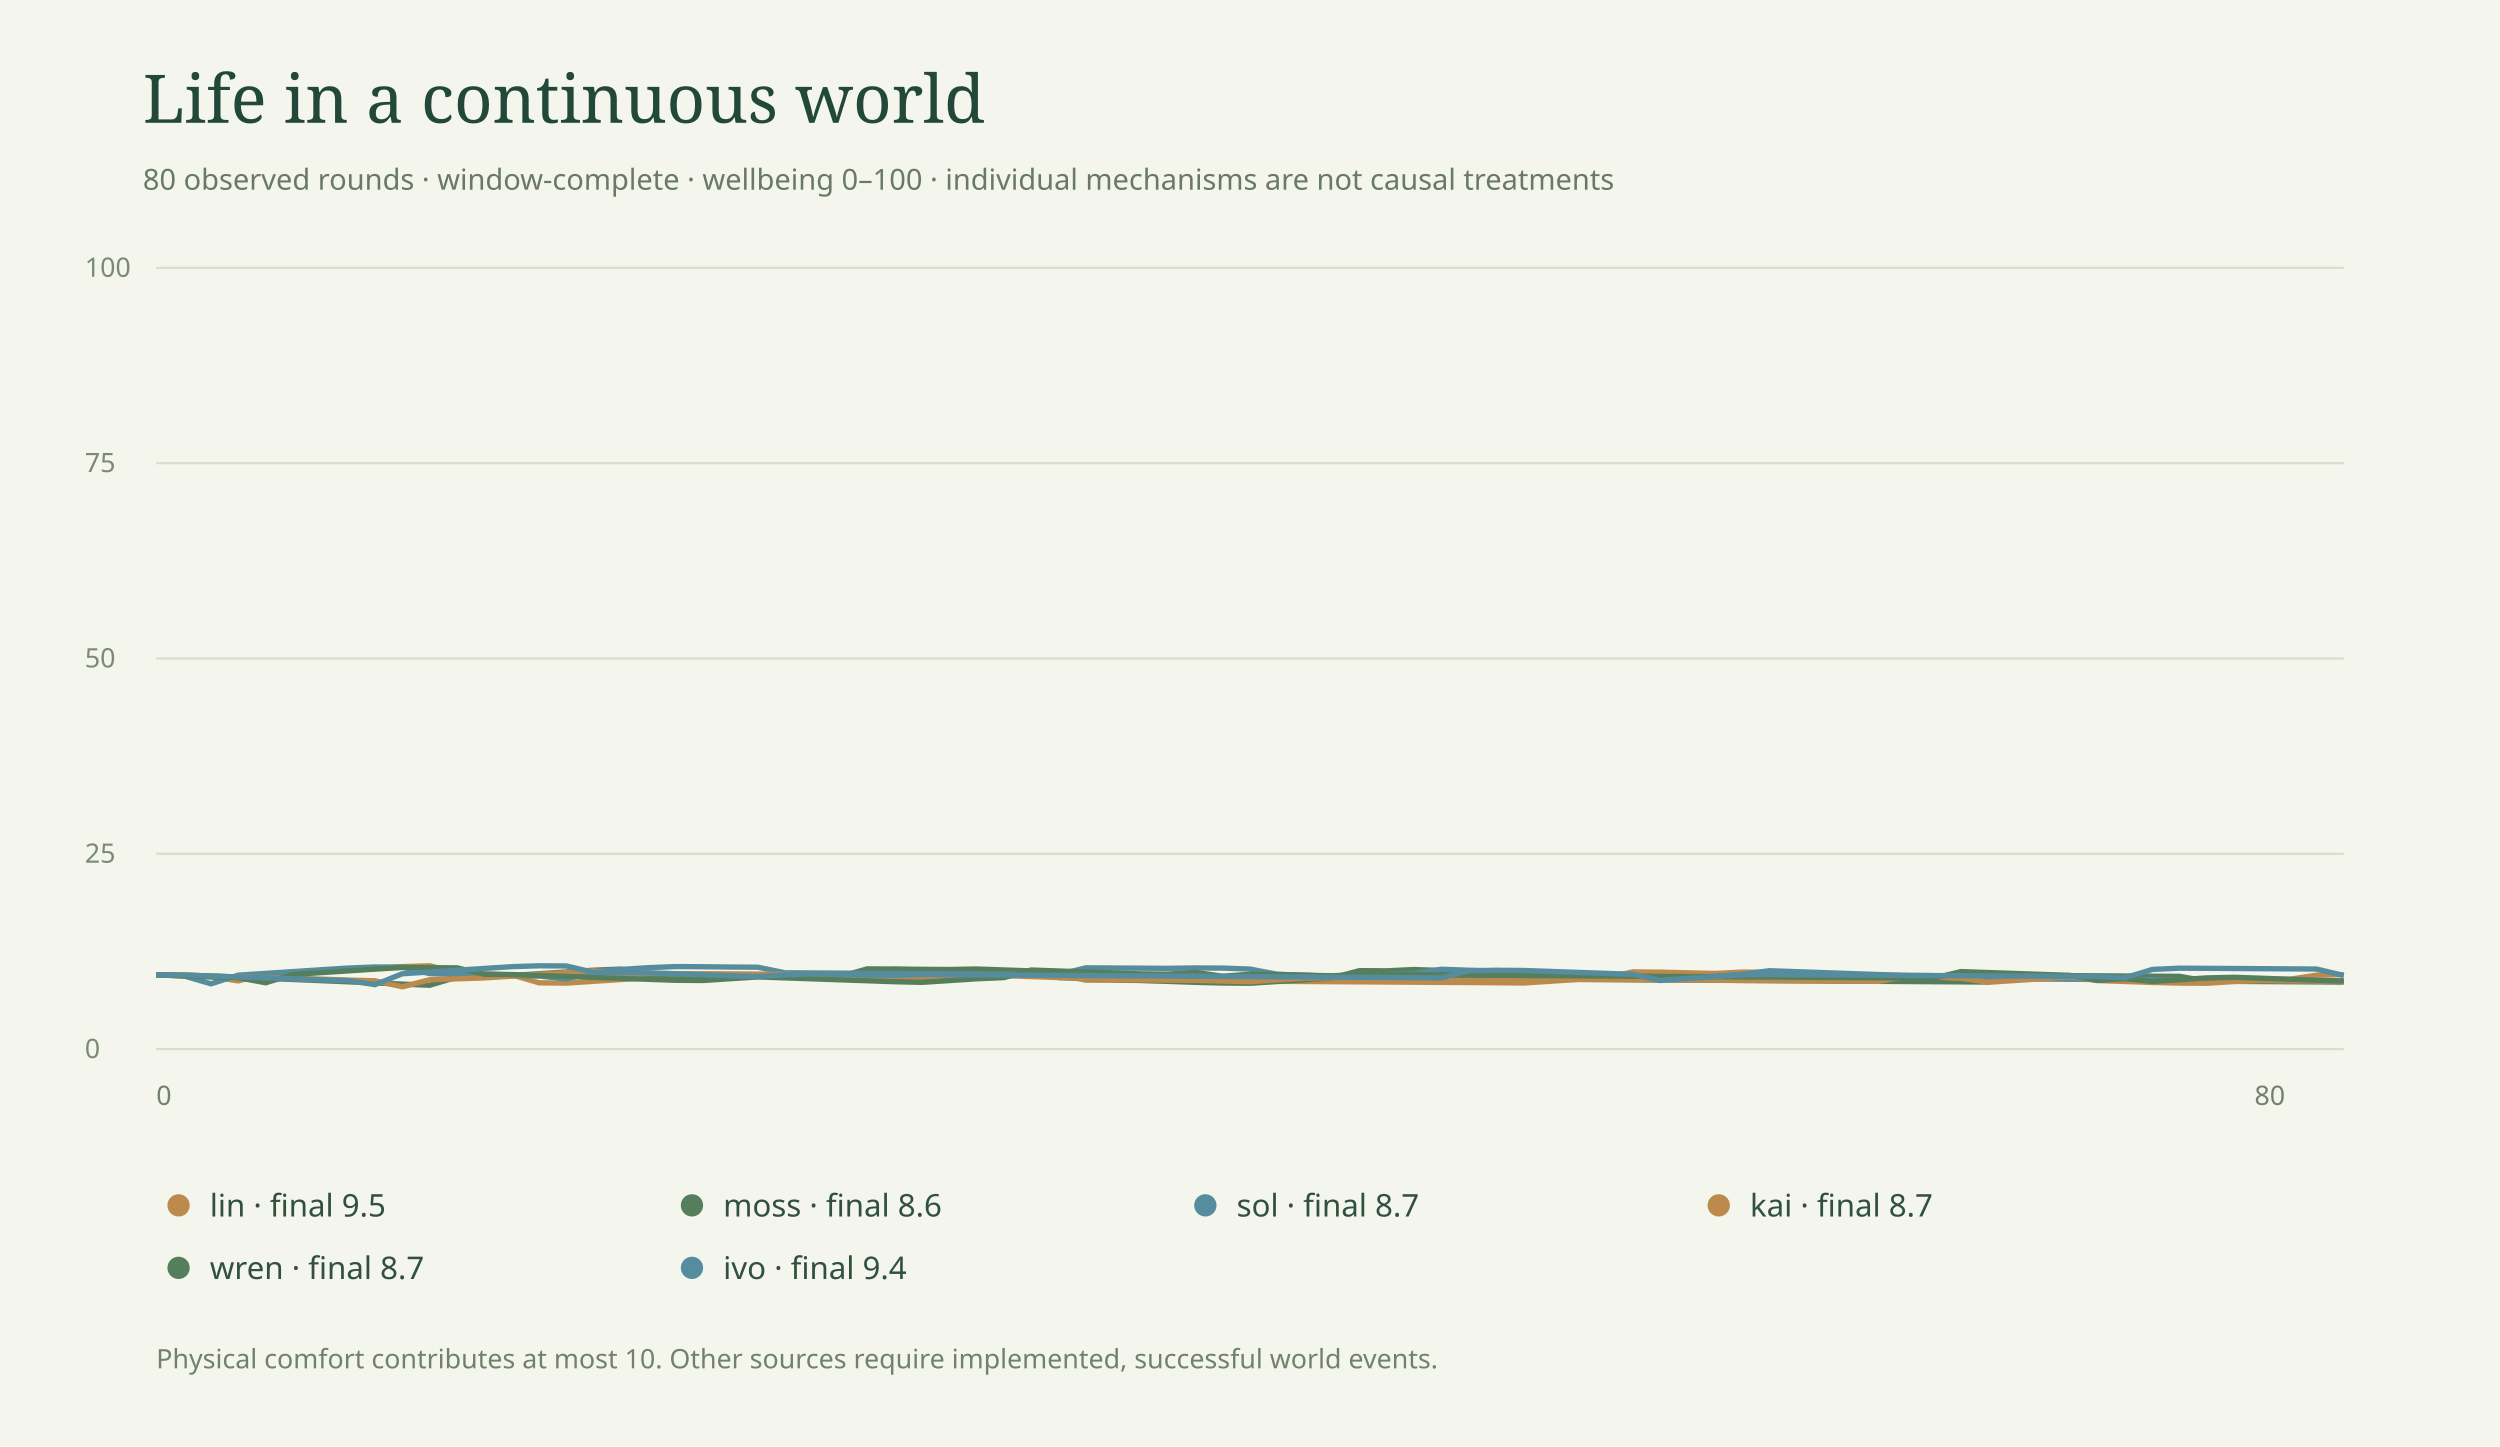
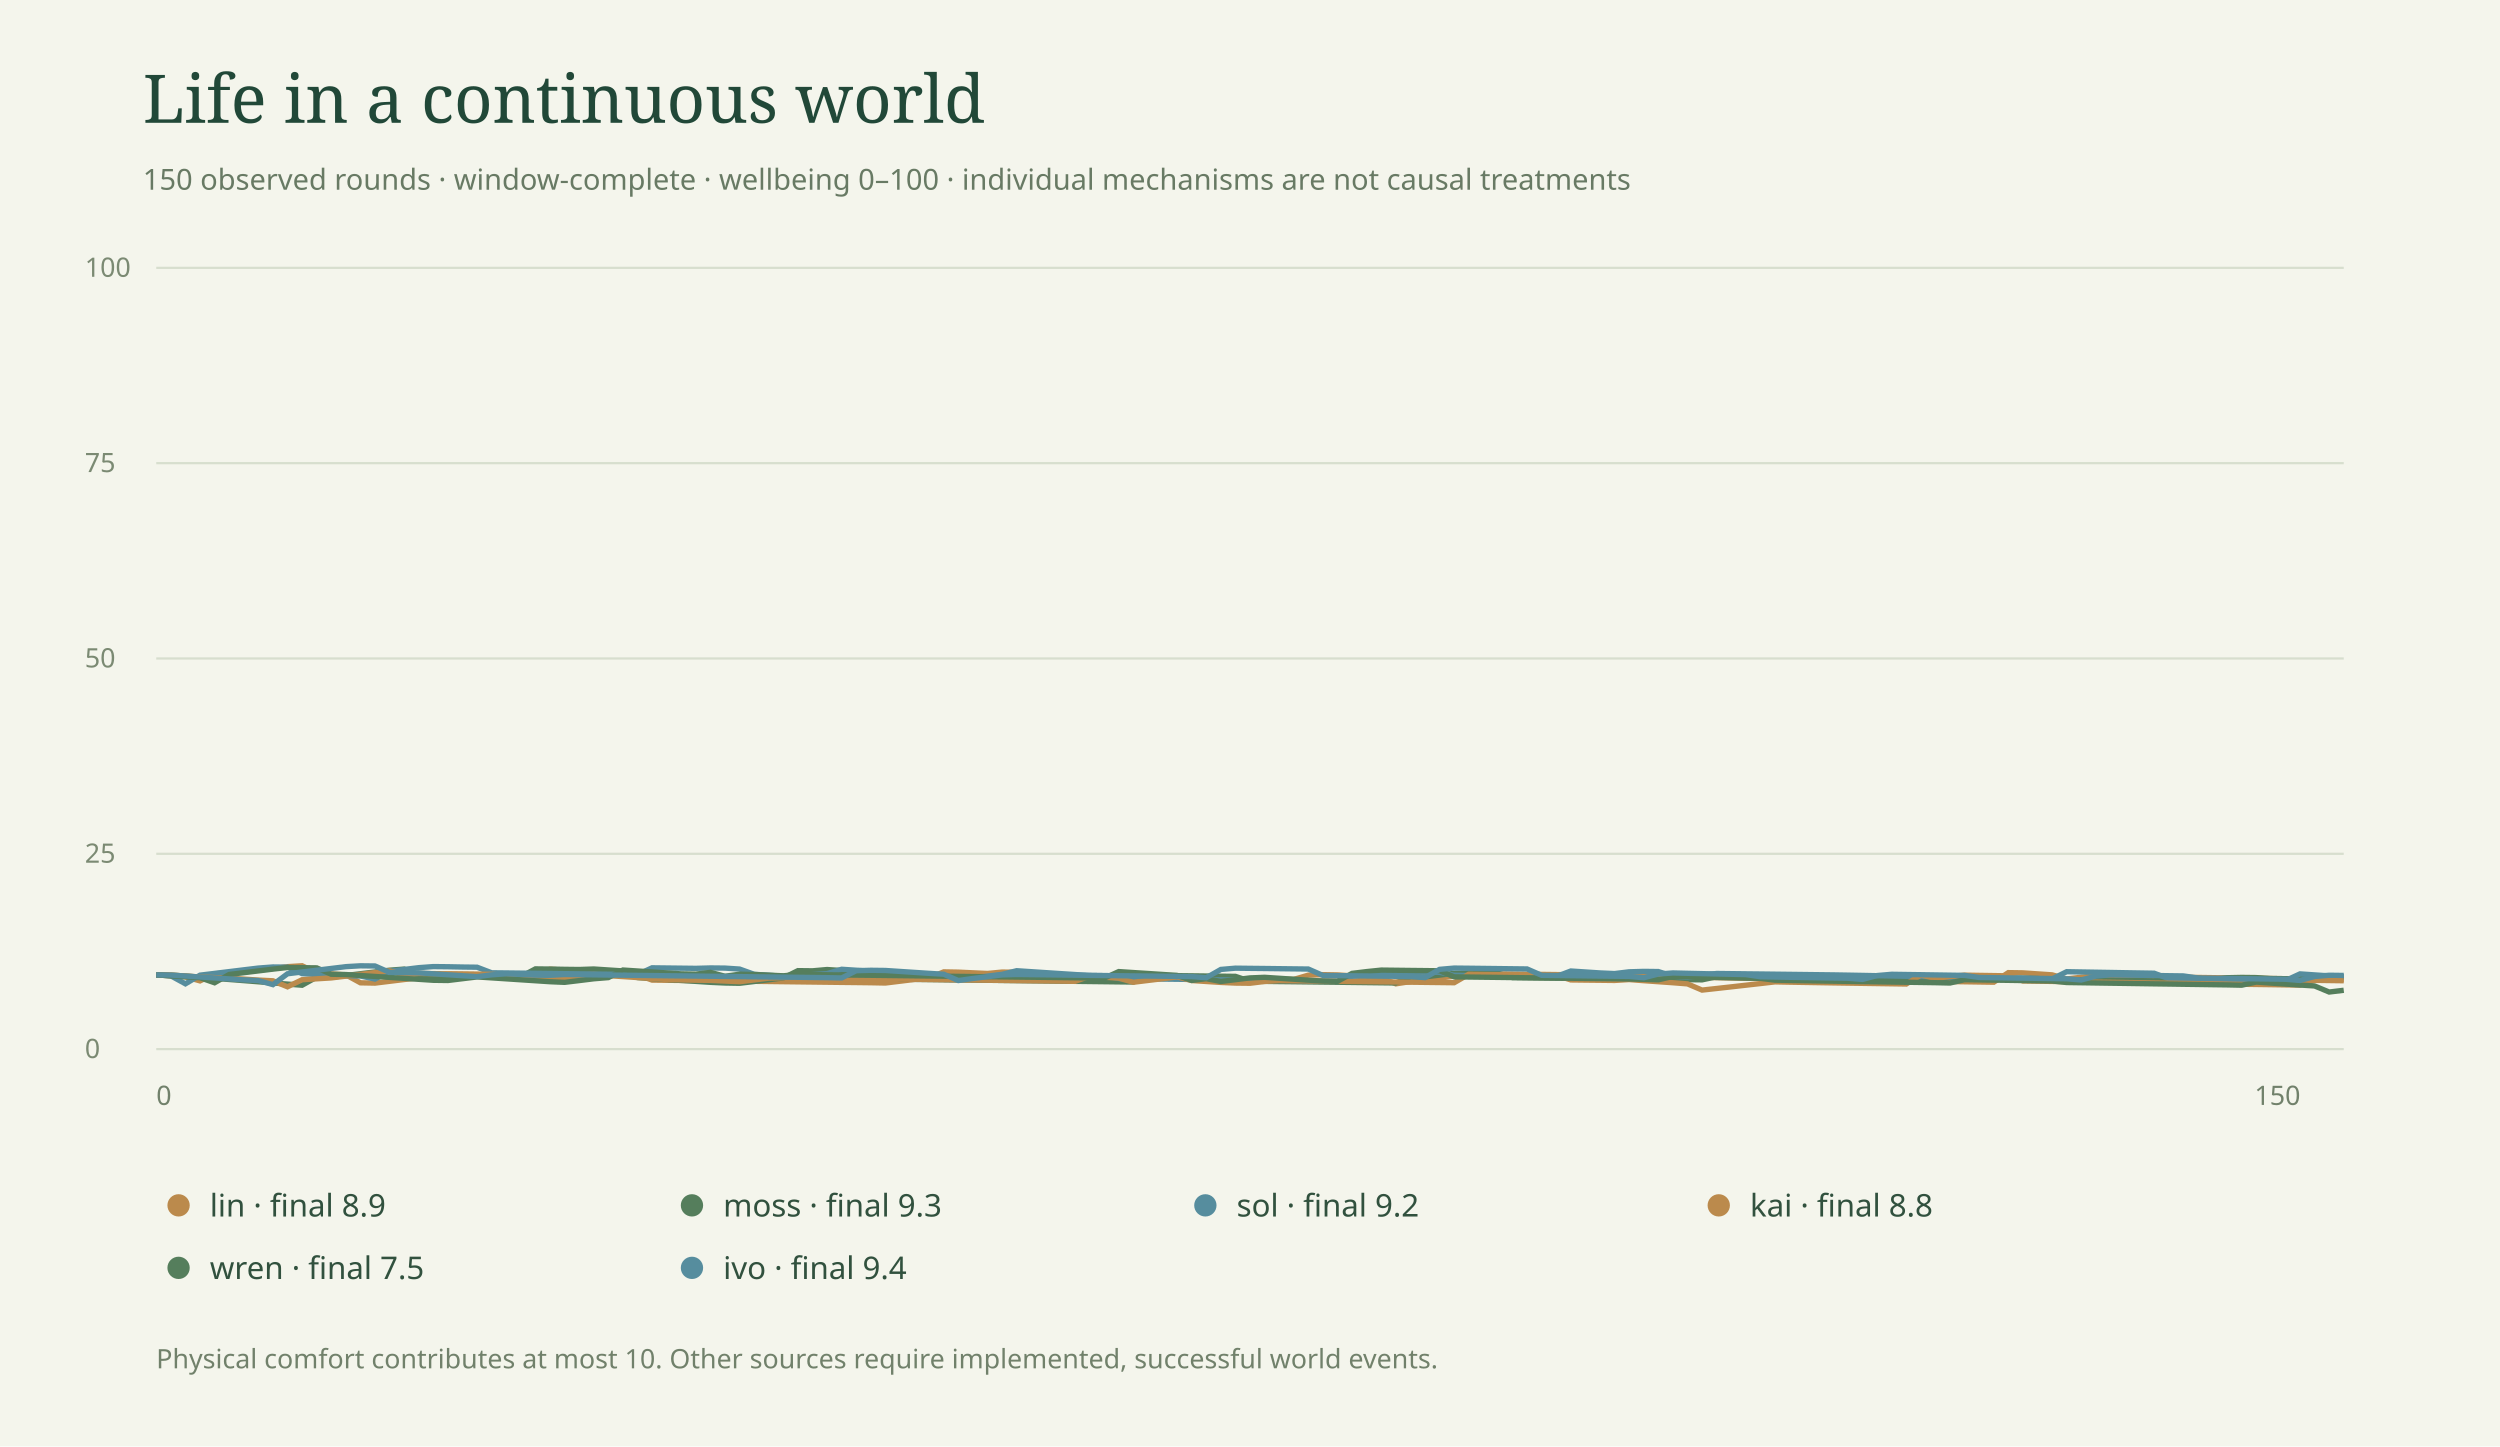
<svg xmlns="http://www.w3.org/2000/svg" width="1120" height="648" viewBox="0 0 1120 648" role="img" aria-label="Measured wellbeing over recorded rounds">
  <rect width="1120" height="648" fill="#f4f5ec" />
  <text x="64" y="55" font-family="Georgia,serif" font-size="30" fill="#214838">Life in a continuous world</text>
-   <text x="64" y="85" font-family="sans-serif" font-size="13" fill="#687a64">80 observed rounds · window-complete · wellbeing 0–100 · individual mechanisms are not causal treatments</text>
+   <text x="64" y="85" font-family="sans-serif" font-size="13" fill="#687a64">150 observed rounds · window-complete · wellbeing 0–100 · individual mechanisms are not causal treatments</text>
  <path d="M70 470H1050" stroke="#d7dece" />
  <text x="38" y="474" font-family="sans-serif" font-size="12" fill="#7b8a73">0</text>
  <path d="M70 382.5H1050" stroke="#d7dece" />
  <text x="38" y="386.5" font-family="sans-serif" font-size="12" fill="#7b8a73">25</text>
  <path d="M70 295H1050" stroke="#d7dece" />
  <text x="38" y="299" font-family="sans-serif" font-size="12" fill="#7b8a73">50</text>
  <path d="M70 207.5H1050" stroke="#d7dece" />
  <text x="38" y="211.5" font-family="sans-serif" font-size="12" fill="#7b8a73">75</text>
  <path d="M70 120H1050" stroke="#d7dece" />
  <text x="38" y="124" font-family="sans-serif" font-size="12" fill="#7b8a73">100</text>
-   <polyline points="70.00,436.75 82.25,437.18 94.50,437.61 106.75,439.44 119.00,436.26 131.25,435.86 143.50,435.45 155.75,434.66 168.00,433.86 180.25,433.06 192.50,432.66 204.75,435.87 217.00,436.30 229.25,436.72 241.50,440.30 253.75,440.43 266.00,439.63 278.25,438.83 290.50,438.03 302.75,437.24 315.00,436.44 327.25,436.52 339.50,436.60 351.75,436.68 364.00,436.80 376.25,436.92 388.50,436.70 400.75,434.19 413.00,434.61 425.25,435.04 437.50,435.47 449.75,435.90 462.00,436.33 474.25,436.76 486.50,439.08 498.75,439.16 511.00,439.24 523.25,439.32 535.50,439.40 547.75,439.48 560.00,439.55 572.25,439.63 584.50,439.71 596.75,439.79 609.00,439.87 621.25,439.95 633.50,440.03 645.75,440.11 658.00,440.18 670.25,440.26 682.50,440.39 694.75,439.59 707.00,438.79 719.25,438.12 731.50,435.40 743.75,435.52 756.00,435.82 768.25,436.11 780.50,435.49 792.75,435.57 805.00,435.65 817.25,437.35 829.50,437.43 841.75,437.56 854.00,437.63 866.25,437.71 878.50,437.79 890.75,437.87 903.00,437.95 915.25,438.03 927.50,438.11 939.75,438.19 952.00,438.26 964.25,438.34 976.50,438.42 988.75,438.50 1001.00,438.58 1013.25,438.66 1025.50,438.78 1037.75,436.86 1050.00,436.64" fill="none" stroke="#bb8a4c" stroke-width="2.4" />
+   <polyline points="70.00,436.75 76.53,437.18 83.07,437.61 89.60,439.44 96.13,436.26 102.67,435.86 109.20,435.45 115.73,434.66 122.27,433.86 128.80,433.06 135.33,432.66 141.87,435.87 148.40,436.30 154.93,436.72 161.47,440.30 168.00,440.43 174.53,439.63 181.07,438.83 187.60,438.03 194.13,437.24 200.67,436.44 207.20,436.52 213.73,436.60 220.27,436.68 226.80,436.80 233.33,436.92 239.87,436.70 246.40,434.19 252.93,434.61 259.47,435.04 266.00,435.47 272.53,435.90 279.07,436.33 285.60,436.76 292.13,439.08 298.67,439.16 305.20,439.24 311.73,439.32 318.27,439.40 324.80,439.48 331.33,439.55 337.87,439.63 344.40,439.71 350.93,439.79 357.47,439.87 364.00,439.95 370.53,440.03 377.07,440.11 383.60,440.18 390.13,440.26 396.67,440.39 403.20,439.59 409.73,438.79 416.27,438.12 422.80,435.40 429.33,435.52 435.87,435.82 442.40,436.11 448.93,435.49 455.47,435.57 462.00,435.65 468.53,437.35 475.07,437.43 481.60,437.56 488.13,437.63 494.67,437.71 501.20,437.79 507.73,437.87 514.27,437.95 520.80,438.03 527.33,438.11 533.87,438.19 540.40,438.26 546.93,438.34 553.47,438.42 560.00,438.50 566.53,438.58 573.07,438.66 579.60,438.78 586.13,436.86 592.67,436.64 599.20,436.76 605.73,437.19 612.27,437.62 618.80,438.04 625.33,440.75 631.87,439.76 638.40,438.96 644.93,438.16 651.47,437.37 658.00,436.57 664.53,436.22 671.07,436.30 677.60,436.37 684.13,436.45 690.67,436.53 697.20,436.61 703.73,436.69 710.27,436.77 716.80,436.85 723.33,436.93 729.87,437.01 736.40,437.18 742.93,437.35 749.47,437.51 756.00,437.67 762.53,437.83 769.07,437.98 775.60,438.12 782.13,438.26 788.67,438.39 795.20,438.51 801.73,438.63 808.27,438.74 814.80,438.85 821.33,438.95 827.87,439.05 834.40,439.14 840.93,439.24 847.47,439.34 854.00,439.44 860.53,439.54 867.07,439.64 873.60,439.73 880.13,439.83 886.67,439.93 893.20,440.03 899.73,435.74 906.27,435.84 912.80,436.29 919.33,436.73 925.87,438.58 932.40,437.80 938.93,437.03 945.47,437.36 952.00,437.42 958.53,437.51 965.07,437.61 971.60,437.71 978.13,437.80 984.67,437.90 991.20,437.99 997.73,438.09 1004.27,438.18 1010.80,438.27 1017.33,438.36 1023.87,438.46 1030.40,438.55 1036.93,438.64 1043.47,438.73 1050.00,438.82" fill="none" stroke="#bb8a4c" stroke-width="2.4" />
  <circle cx="80" cy="540" r="5" fill="#bb8a4c" />
-   <text x="94" y="545" font-family="sans-serif" font-size="14" fill="#31513e">lin · final 9.5</text>
-   <polyline points="70.00,436.75 82.25,436.83 94.50,437.26 106.75,437.77 119.00,438.29 131.25,438.81 143.50,439.32 155.75,439.84 168.00,440.36 180.25,440.87 192.50,441.39 204.75,437.75 217.00,437.83 229.25,437.03 241.50,436.23 253.75,435.44 266.00,434.64 278.25,434.15 290.50,436.94 302.75,437.02 315.00,437.10 327.25,437.22 339.50,437.30 351.75,437.38 364.00,437.46 376.25,437.54 388.50,434.06 400.75,434.14 413.00,434.26 425.25,434.34 437.50,434.11 449.75,434.54 462.00,434.97 474.25,437.95 486.50,438.38 498.75,438.81 511.00,439.24 523.25,439.66 535.50,440.09 547.75,440.39 560.00,440.51 572.25,439.72 584.50,438.92 596.75,438.12 609.00,434.85 621.25,434.93 633.50,434.35 645.75,434.78 658.00,435.21 670.25,435.64 682.50,436.07 694.75,438.69 707.00,438.77 719.25,438.85 731.50,438.93 743.75,439.01 756.00,439.09 768.25,439.17 780.50,439.25 792.75,439.32 805.00,439.40 817.25,439.48 829.50,439.56 841.75,439.64 854.00,439.72 866.25,439.80 878.50,439.88 890.75,439.95 903.00,436.93 915.25,437.01 927.50,437.09 939.75,437.17 952.00,437.25 964.25,437.33 976.50,437.41 988.75,439.58 1001.00,439.66 1013.25,439.74 1025.50,439.81 1037.75,439.89 1050.00,439.97" fill="none" stroke="#557e5c" stroke-width="2.4" />
+   <text x="94" y="545" font-family="sans-serif" font-size="14" fill="#31513e">lin · final 8.9</text>
+   <polyline points="70.00,436.75 76.53,436.83 83.07,437.26 89.60,437.77 96.13,438.29 102.67,438.81 109.20,439.32 115.73,439.84 122.27,440.36 128.80,440.87 135.33,441.39 141.87,437.75 148.40,437.83 154.93,437.03 161.47,436.23 168.00,435.44 174.53,434.64 181.07,434.15 187.60,436.94 194.13,437.02 200.67,437.10 207.20,437.22 213.73,437.30 220.27,437.38 226.80,437.46 233.33,437.54 239.87,434.06 246.40,434.14 252.93,434.26 259.47,434.34 266.00,434.11 272.53,434.54 279.07,434.97 285.60,437.95 292.13,438.38 298.67,438.81 305.20,439.24 311.73,439.66 318.27,440.09 324.80,440.39 331.33,440.51 337.87,439.72 344.40,438.92 350.93,438.12 357.47,434.85 364.00,434.93 370.53,434.35 377.07,434.78 383.60,435.21 390.13,435.64 396.67,436.07 403.20,438.69 409.73,438.77 416.27,438.85 422.80,438.93 429.33,439.01 435.87,439.09 442.40,439.17 448.93,439.25 455.47,439.32 462.00,439.40 468.53,439.48 475.07,439.56 481.60,439.64 488.13,439.72 494.67,439.80 501.20,439.88 507.73,439.95 514.27,436.93 520.80,437.01 527.33,437.09 533.87,437.17 540.40,437.25 546.93,437.33 553.47,437.41 560.00,439.58 566.53,439.66 573.07,439.74 579.60,439.81 586.13,439.89 592.67,439.97 599.20,440.05 605.73,440.13 612.27,440.21 618.80,440.29 625.33,440.37 631.87,437.57 638.40,437.65 644.93,436.85 651.47,436.05 658.00,435.84 664.53,435.92 671.07,436.00 677.60,437.95 684.13,438.03 690.67,438.11 697.20,438.19 703.73,438.26 710.27,438.34 716.80,438.42 723.33,438.50 729.87,438.58 736.40,438.66 742.93,438.74 749.47,438.81 756.00,438.89 762.53,438.97 769.07,437.58 775.60,437.66 782.13,437.74 788.67,437.82 795.20,437.89 801.73,437.97 808.27,438.05 814.80,438.60 821.33,438.67 827.87,438.75 834.40,438.83 840.93,438.91 847.47,438.99 854.00,439.07 860.53,439.15 867.07,439.23 873.60,437.90 880.13,437.98 886.67,438.06 893.20,438.14 899.73,438.22 906.27,438.29 912.80,438.37 919.33,438.85 925.87,438.93 932.40,439.01 938.93,439.09 945.47,439.16 952.00,439.24 958.53,439.32 965.07,439.40 971.60,438.14 978.13,438.22 984.67,438.30 991.20,438.81 997.73,438.02 1004.27,437.88 1010.80,437.96 1017.33,438.37 1023.87,438.45 1030.40,438.53 1036.93,437.60 1043.47,438.11 1050.00,437.54" fill="none" stroke="#557e5c" stroke-width="2.4" />
  <circle cx="310" cy="540" r="5" fill="#557e5c" />
-   <text x="324" y="545" font-family="sans-serif" font-size="14" fill="#31513e">moss · final 8.6</text>
-   <polyline points="70.00,436.75 82.25,437.17 94.50,440.75 106.75,436.87 119.00,436.08 131.25,435.28 143.50,434.48 155.75,433.69 168.00,433.20 180.25,433.28 192.50,436.18 204.75,436.61 217.00,437.04 229.25,437.16 241.50,437.24 253.75,438.63 266.00,435.11 278.25,434.31 290.50,433.51 302.75,433.03 315.00,433.10 327.25,433.23 339.50,433.31 351.75,435.81 364.00,435.88 376.25,435.96 388.50,436.04 400.75,436.12 413.00,436.20 425.25,436.28 437.50,436.36 449.75,436.44 462.00,436.51 474.25,436.59 486.50,433.58 498.75,433.66 511.00,433.74 523.25,433.82 535.50,433.64 547.75,433.71 560.00,434.14 572.25,436.48 584.50,436.91 596.75,437.34 609.00,437.42 621.25,436.62 633.50,436.17 645.75,434.23 658.00,434.66 670.25,435.08 682.50,435.51 694.75,435.94 707.00,436.37 719.25,436.80 731.50,438.77 743.75,438.89 756.00,438.10 768.25,437.30 780.50,436.50 792.75,434.88 805.00,435.31 817.25,435.74 829.50,436.17 841.75,436.59 854.00,437.02 866.25,437.10 878.50,438.40 890.75,438.48 903.00,438.56 915.25,438.63 927.50,438.71 939.75,438.79 952.00,438.87 964.25,438.95 976.50,439.03 988.75,439.11 1001.00,439.19 1013.25,439.26 1025.50,439.34 1037.75,439.42 1050.00,439.50" fill="none" stroke="#568d9e" stroke-width="2.4" />
+   <text x="324" y="545" font-family="sans-serif" font-size="14" fill="#31513e">moss · final 9.3</text>
+   <polyline points="70.00,436.75 76.53,437.17 83.07,440.75 89.60,436.87 96.13,436.08 102.67,435.28 109.20,434.48 115.73,433.69 122.27,433.20 128.80,433.28 135.33,436.18 141.87,436.61 148.40,437.04 154.93,437.16 161.47,437.24 168.00,438.63 174.53,435.11 181.07,434.31 187.60,433.51 194.13,433.03 200.67,433.10 207.20,433.23 213.73,433.31 220.27,435.81 226.80,435.88 233.33,435.96 239.87,436.04 246.40,436.12 252.93,436.20 259.47,436.28 266.00,436.36 272.53,436.44 279.07,436.51 285.60,436.59 292.13,433.58 298.67,433.66 305.20,433.74 311.73,433.82 318.27,433.64 324.80,433.71 331.33,434.14 337.87,436.48 344.40,436.91 350.93,437.34 357.47,437.42 364.00,436.62 370.53,436.17 377.07,434.23 383.60,434.66 390.13,435.08 396.67,435.51 403.20,435.94 409.73,436.37 416.27,436.80 422.80,438.77 429.33,438.89 435.87,438.10 442.40,437.30 448.93,436.50 455.47,434.88 462.00,435.31 468.53,435.74 475.07,436.17 481.60,436.59 488.13,437.02 494.67,437.10 501.20,438.40 507.73,438.48 514.27,438.56 520.80,438.63 527.33,438.71 533.87,438.79 540.40,438.87 546.93,438.95 553.47,439.03 560.00,439.11 566.53,439.19 573.07,439.26 579.60,439.34 586.13,439.42 592.67,439.50 599.20,439.58 605.73,437.38 612.27,436.59 618.80,435.79 625.33,435.35 631.87,435.43 638.40,435.51 644.93,435.59 651.47,436.93 658.00,437.01 664.53,437.09 671.07,437.17 677.60,437.25 684.13,437.33 690.67,437.41 697.20,437.49 703.73,435.01 710.27,435.44 716.80,435.87 723.33,436.16 729.87,435.37 736.40,435.18 742.93,435.26 749.47,437.33 756.00,437.84 762.53,436.92 769.07,436.12 775.60,436.20 782.13,436.28 788.67,436.35 795.20,436.43 801.73,436.51 808.27,436.59 814.80,436.67 821.33,436.75 827.87,436.86 834.40,436.98 840.93,437.11 847.47,437.23 854.00,437.36 860.53,437.48 867.07,437.61 873.60,437.73 880.13,437.85 886.67,437.97 893.20,438.09 899.73,438.21 906.27,438.33 912.80,438.45 919.33,438.57 925.87,435.32 932.40,435.44 938.93,435.55 945.47,435.66 952.00,435.78 958.53,435.89 965.07,436.00 971.60,438.46 978.13,438.57 984.67,438.68 991.20,438.79 997.73,438.89 1004.27,439.00 1010.80,439.10 1017.33,439.20 1023.87,439.31 1030.40,436.30 1036.93,436.75 1043.47,437.19 1050.00,437.64" fill="none" stroke="#568d9e" stroke-width="2.4" />
  <circle cx="540" cy="540" r="5" fill="#568d9e" />
-   <text x="554" y="545" font-family="sans-serif" font-size="14" fill="#31513e">sol · final 8.7</text>
-   <polyline points="70.00,436.75 82.25,436.83 94.50,437.26 106.75,437.69 119.00,437.97 131.25,438.25 143.50,438.64 155.75,439.07 168.00,439.39 180.25,442.09 192.50,438.92 204.75,438.51 217.00,438.11 229.25,437.32 241.50,436.52 253.75,435.72 266.00,434.93 278.25,436.90 290.50,436.10 302.75,436.18 315.00,436.26 327.25,436.34 339.50,436.42 351.75,436.50 364.00,436.93 376.25,437.36 388.50,437.78 400.75,438.07 413.00,438.19 425.25,438.27 437.50,437.48 449.75,437.09 462.00,437.52 474.25,437.95 486.50,438.38 498.75,438.81 511.00,439.01 523.25,439.13 535.50,439.21 547.75,439.51 560.00,439.80 572.25,439.01 584.50,438.21 596.75,438.04 609.00,438.12 621.25,438.19 633.50,438.27 645.75,438.35 658.00,438.43 670.25,438.51 682.50,438.59 694.75,438.67 707.00,438.75 719.25,438.82 731.50,438.90 743.75,438.98 756.00,439.06 768.25,439.14 780.50,439.22 792.75,439.30 805.00,439.38 817.25,439.45 829.50,439.53 841.75,439.65 854.00,437.37 866.25,437.79 878.50,438.22 890.75,440.05 903.00,439.25 915.25,438.46 927.50,437.66 939.75,439.28 952.00,439.71 964.25,440.13 976.50,440.42 988.75,440.50 1001.00,439.70 1013.25,439.31 1025.50,439.39 1037.75,439.47 1050.00,439.55" fill="none" stroke="#bb8a4c" stroke-width="2.4" />
+   <text x="554" y="545" font-family="sans-serif" font-size="14" fill="#31513e">sol · final 9.2</text>
+   <polyline points="70.00,436.75 76.53,436.83 83.07,437.26 89.60,437.69 96.13,437.97 102.67,438.25 109.20,438.64 115.73,439.07 122.27,439.39 128.80,442.09 135.33,438.92 141.87,438.51 148.40,438.11 154.93,437.32 161.47,436.52 168.00,435.72 174.53,434.93 181.07,436.90 187.60,436.10 194.13,436.18 200.67,436.26 207.20,436.34 213.73,436.42 220.27,436.50 226.80,436.93 233.33,437.36 239.87,437.78 246.40,438.07 252.93,438.19 259.47,438.27 266.00,437.48 272.53,437.09 279.07,437.52 285.60,437.95 292.13,438.38 298.67,438.81 305.20,439.01 311.73,439.13 318.27,439.21 324.80,439.51 331.33,439.80 337.87,439.01 344.40,438.21 350.93,438.04 357.47,438.12 364.00,438.19 370.53,438.27 377.07,438.35 383.60,438.43 390.13,438.51 396.67,438.59 403.20,438.67 409.73,438.75 416.27,438.82 422.80,438.90 429.33,438.98 435.87,439.06 442.40,439.14 448.93,439.22 455.47,439.30 462.00,439.38 468.53,439.45 475.07,439.53 481.60,439.65 488.13,437.37 494.67,437.79 501.20,438.22 507.73,440.05 514.27,439.25 520.80,438.46 527.33,437.66 533.87,439.28 540.40,439.71 546.93,440.13 553.47,440.42 560.00,440.50 566.53,439.70 573.07,439.31 579.60,439.39 586.13,439.47 592.67,439.55 599.20,439.63 605.73,439.71 612.27,439.79 618.80,439.87 625.33,439.94 631.87,440.02 638.40,440.10 644.93,440.18 651.47,440.26 658.00,436.47 664.53,436.55 671.07,436.63 677.60,436.71 684.13,436.79 690.67,436.87 697.20,436.95 703.73,439.01 710.27,439.09 716.80,439.16 723.33,439.24 729.87,438.84 736.40,439.35 742.93,439.81 749.47,440.27 756.00,440.78 762.53,443.56 769.07,442.84 775.60,442.11 782.13,441.37 788.67,440.63 795.20,439.88 801.73,440.01 808.27,440.12 814.80,440.23 821.33,440.34 827.87,440.44 834.40,440.54 840.93,440.64 847.47,440.74 854.00,440.84 860.53,436.86 867.07,438.27 873.60,437.50 880.13,436.86 886.67,436.97 893.20,437.07 899.73,437.17 906.27,439.47 912.80,439.57 919.33,439.67 925.87,439.77 932.40,439.87 938.93,439.97 945.47,440.07 952.00,440.17 958.53,440.27 965.07,440.37 971.60,440.47 978.13,440.56 984.67,440.66 991.20,440.76 997.73,440.85 1004.27,440.95 1010.80,441.04 1017.33,441.13 1023.87,441.23 1030.40,441.32 1036.93,439.19 1043.47,439.28 1050.00,439.37" fill="none" stroke="#bb8a4c" stroke-width="2.4" />
  <circle cx="770" cy="540" r="5" fill="#bb8a4c" />
-   <text x="784" y="545" font-family="sans-serif" font-size="14" fill="#31513e">kai · final 8.7</text>
-   <polyline points="70.00,436.75 82.25,437.18 94.50,437.61 106.75,438.02 119.00,440.28 131.25,436.56 143.50,435.77 155.75,434.97 168.00,434.17 180.25,433.44 192.50,433.52 204.75,433.60 217.00,436.47 229.25,436.59 241.50,437.02 253.75,437.45 266.00,437.88 278.25,438.31 290.50,438.74 302.75,439.17 315.00,439.26 327.25,438.46 339.50,437.67 351.75,438.09 364.00,438.52 376.25,438.95 388.50,439.38 400.75,439.81 413.00,440.09 425.25,439.30 437.50,438.50 449.75,437.97 462.00,434.57 474.25,435.00 486.50,435.43 498.75,435.86 511.00,436.29 523.25,436.41 535.50,435.61 547.75,437.37 560.00,436.44 572.25,436.57 584.50,436.86 596.75,437.16 609.00,436.54 621.25,436.62 633.50,436.70 645.75,436.78 658.00,436.86 670.25,436.93 682.50,437.01 694.75,437.09 707.00,437.17 719.25,437.25 731.50,437.33 743.75,437.41 756.00,437.49 768.25,437.56 780.50,437.64 792.75,437.72 805.00,437.80 817.25,437.88 829.50,437.96 841.75,438.04 854.00,438.12 866.25,438.24 878.50,435.27 890.75,435.70 903.00,436.12 915.25,436.55 927.50,436.98 939.75,439.25 952.00,438.45 964.25,439.70 976.50,438.90 988.75,438.10 1001.00,437.83 1013.25,438.26 1025.50,438.69 1037.75,439.12 1050.00,439.52" fill="none" stroke="#557e5c" stroke-width="2.4" />
+   <text x="784" y="545" font-family="sans-serif" font-size="14" fill="#31513e">kai · final 8.8</text>
+   <polyline points="70.00,436.75 76.53,437.18 83.07,437.61 89.60,438.02 96.13,440.28 102.67,436.56 109.20,435.77 115.73,434.97 122.27,434.17 128.80,433.44 135.33,433.52 141.87,433.60 148.40,436.47 154.93,436.59 161.47,437.02 168.00,437.45 174.53,437.88 181.07,438.31 187.60,438.74 194.13,439.17 200.67,439.26 207.20,438.46 213.73,437.67 220.27,438.09 226.80,438.52 233.33,438.95 239.87,439.38 246.40,439.81 252.93,440.09 259.47,439.30 266.00,438.50 272.53,437.97 279.07,434.57 285.60,435.00 292.13,435.43 298.67,435.86 305.20,436.29 311.73,436.41 318.27,435.61 324.80,437.37 331.33,436.44 337.87,436.57 344.40,436.86 350.93,437.16 357.47,436.54 364.00,436.62 370.53,436.70 377.07,436.78 383.60,436.86 390.13,436.93 396.67,437.01 403.20,437.09 409.73,437.17 416.27,437.25 422.80,437.33 429.33,437.41 435.87,437.49 442.40,437.56 448.93,437.64 455.47,437.72 462.00,437.80 468.53,437.88 475.07,437.96 481.60,438.04 488.13,438.12 494.67,438.24 501.20,435.27 507.73,435.70 514.27,436.12 520.80,436.55 527.33,436.98 533.87,439.25 540.40,438.45 546.93,439.70 553.47,438.90 560.00,438.10 566.53,437.83 573.07,438.26 579.60,438.69 586.13,439.12 592.67,439.52 599.20,439.64 605.73,436.07 612.27,435.27 618.80,434.60 625.33,434.68 631.87,434.76 638.40,434.83 644.93,434.91 651.47,437.63 658.00,437.71 664.53,437.79 671.07,437.87 677.60,437.95 684.13,438.03 690.67,438.11 697.20,438.19 703.73,438.26 710.27,438.34 716.80,438.42 723.33,438.50 729.87,438.58 736.40,438.75 742.93,438.96 749.47,437.44 756.00,437.60 762.53,437.75 769.07,437.90 775.60,438.04 782.13,438.18 788.67,438.31 795.20,439.12 801.73,439.24 808.27,439.35 814.80,439.46 821.33,439.56 827.87,439.66 834.40,439.75 840.93,439.85 847.47,439.95 854.00,440.05 860.53,440.14 867.07,440.24 873.60,440.39 880.13,438.90 886.67,439.00 893.20,439.10 899.73,439.19 906.27,439.29 912.80,439.39 919.33,439.49 925.87,440.17 932.40,440.27 938.93,440.37 945.47,440.47 952.00,440.56 958.53,440.66 965.07,440.76 971.60,440.85 978.13,440.95 984.67,441.04 991.20,441.14 997.73,441.23 1004.27,441.37 1010.80,439.97 1017.33,440.42 1023.87,440.86 1030.40,441.30 1036.93,441.71 1043.47,444.43 1050.00,443.64" fill="none" stroke="#557e5c" stroke-width="2.4" />
  <circle cx="80" cy="568" r="5" fill="#557e5c" />
-   <text x="94" y="573" font-family="sans-serif" font-size="14" fill="#31513e">wren · final 8.7</text>
-   <polyline points="70.00,436.75 82.25,436.83 94.50,437.26 106.75,437.69 119.00,438.12 131.25,438.54 143.50,438.97 155.75,439.29 168.00,441.12 180.25,436.25 192.50,435.45 204.75,434.66 217.00,433.86 229.25,433.06 241.50,432.68 253.75,432.76 266.00,435.63 278.25,435.71 290.50,435.83 302.75,436.26 315.00,436.69 327.25,437.12 339.50,437.53 351.75,436.73 364.00,436.26 376.25,436.56 388.50,436.86 400.75,436.93 413.00,436.57 425.25,436.65 437.50,436.73 449.75,436.81 462.00,436.89 474.25,436.97 486.50,437.05 498.75,437.13 511.00,437.20 523.25,437.28 535.50,437.36 547.75,437.44 560.00,437.52 572.25,437.60 584.50,437.68 596.75,437.76 609.00,437.83 621.25,437.91 633.50,437.99 645.75,438.12 658.00,434.87 670.25,434.69 682.50,434.77 694.75,435.20 707.00,435.63 719.25,436.06 731.50,436.45 743.75,439.28 756.00,438.35 768.25,437.55 780.50,436.76 792.75,436.57 805.00,436.64 817.25,436.72 829.50,436.80 841.75,436.88 854.00,436.96 866.25,437.04 878.50,437.12 890.75,437.20 903.00,437.27 915.25,437.35 927.50,437.43 939.75,437.51 952.00,438.03 964.25,434.31 976.50,433.74 988.75,433.82 1001.00,433.89 1013.25,433.97 1025.50,434.05 1037.75,434.13 1050.00,437.00" fill="none" stroke="#568d9e" stroke-width="2.4" />
+   <text x="94" y="573" font-family="sans-serif" font-size="14" fill="#31513e">wren · final 7.5</text>
+   <polyline points="70.00,436.75 76.53,436.83 83.07,437.26 89.60,437.69 96.13,438.12 102.67,438.54 109.20,438.97 115.73,439.29 122.27,441.12 128.80,436.25 135.33,435.45 141.87,434.66 148.40,433.86 154.93,433.06 161.47,432.68 168.00,432.76 174.53,435.63 181.07,435.71 187.60,435.83 194.13,436.26 200.67,436.69 207.20,437.12 213.73,437.53 220.27,436.73 226.80,436.26 233.33,436.56 239.87,436.86 246.40,436.93 252.93,436.57 259.47,436.65 266.00,436.73 272.53,436.81 279.07,436.89 285.60,436.97 292.13,437.05 298.67,437.13 305.20,437.20 311.73,437.28 318.27,437.36 324.80,437.44 331.33,437.52 337.87,437.60 344.40,437.68 350.93,437.76 357.47,437.83 364.00,437.91 370.53,437.99 377.07,438.12 383.60,434.87 390.13,434.69 396.67,434.77 403.20,435.20 409.73,435.63 416.27,436.06 422.80,436.45 429.33,439.28 435.87,438.35 442.40,437.55 448.93,436.76 455.47,436.57 462.00,436.64 468.53,436.72 475.07,436.80 481.60,436.88 488.13,436.96 494.67,437.04 501.20,437.12 507.73,437.20 514.27,437.27 520.80,437.35 527.33,437.43 533.87,437.51 540.40,438.03 546.93,434.31 553.47,433.74 560.00,433.82 566.53,433.89 573.07,433.97 579.60,434.05 586.13,434.13 592.67,437.00 599.20,437.07 605.73,437.15 612.27,437.23 618.80,437.31 625.33,437.39 631.87,437.47 638.40,437.98 644.93,434.27 651.47,433.70 658.00,433.77 664.53,433.85 671.07,433.93 677.60,434.01 684.13,434.09 690.67,436.95 697.20,437.03 703.73,437.11 710.27,437.19 716.80,437.27 723.33,437.35 729.87,437.43 736.40,438.04 742.93,436.37 749.47,435.88 756.00,436.04 762.53,436.19 769.07,436.34 775.60,436.48 782.13,436.62 788.67,437.59 795.20,437.71 801.73,437.83 808.27,437.94 814.80,438.05 821.33,438.15 827.87,438.25 834.40,438.78 840.93,437.04 847.47,436.48 854.00,436.58 860.53,436.67 867.07,436.77 873.60,436.87 880.13,436.97 886.67,437.91 893.20,438.00 899.73,438.10 906.27,438.20 912.80,438.30 919.33,438.40 925.87,438.50 932.40,439.03 938.93,437.29 945.47,436.73 952.00,436.83 958.53,436.93 965.07,437.02 971.60,437.12 978.13,437.21 984.67,438.14 991.20,438.24 997.73,438.33 1004.27,438.43 1010.80,438.52 1017.33,438.61 1023.87,438.70 1030.40,439.23 1036.93,437.48 1043.47,436.91 1050.00,437.00" fill="none" stroke="#568d9e" stroke-width="2.4" />
  <circle cx="310" cy="568" r="5" fill="#568d9e" />
  <text x="324" y="573" font-family="sans-serif" font-size="14" fill="#31513e">ivo · final 9.4</text>
  <text x="70" y="495" font-family="sans-serif" font-size="12" fill="#71816b">0</text>
-   <text x="1010" y="495" font-family="sans-serif" font-size="12" fill="#71816b">80</text>
+   <text x="1010" y="495" font-family="sans-serif" font-size="12" fill="#71816b">150</text>
  <text x="70" y="613" font-family="sans-serif" font-size="12" fill="#71816b">Physical comfort contributes at most 10. Other sources require implemented, successful world events.</text>
</svg>
